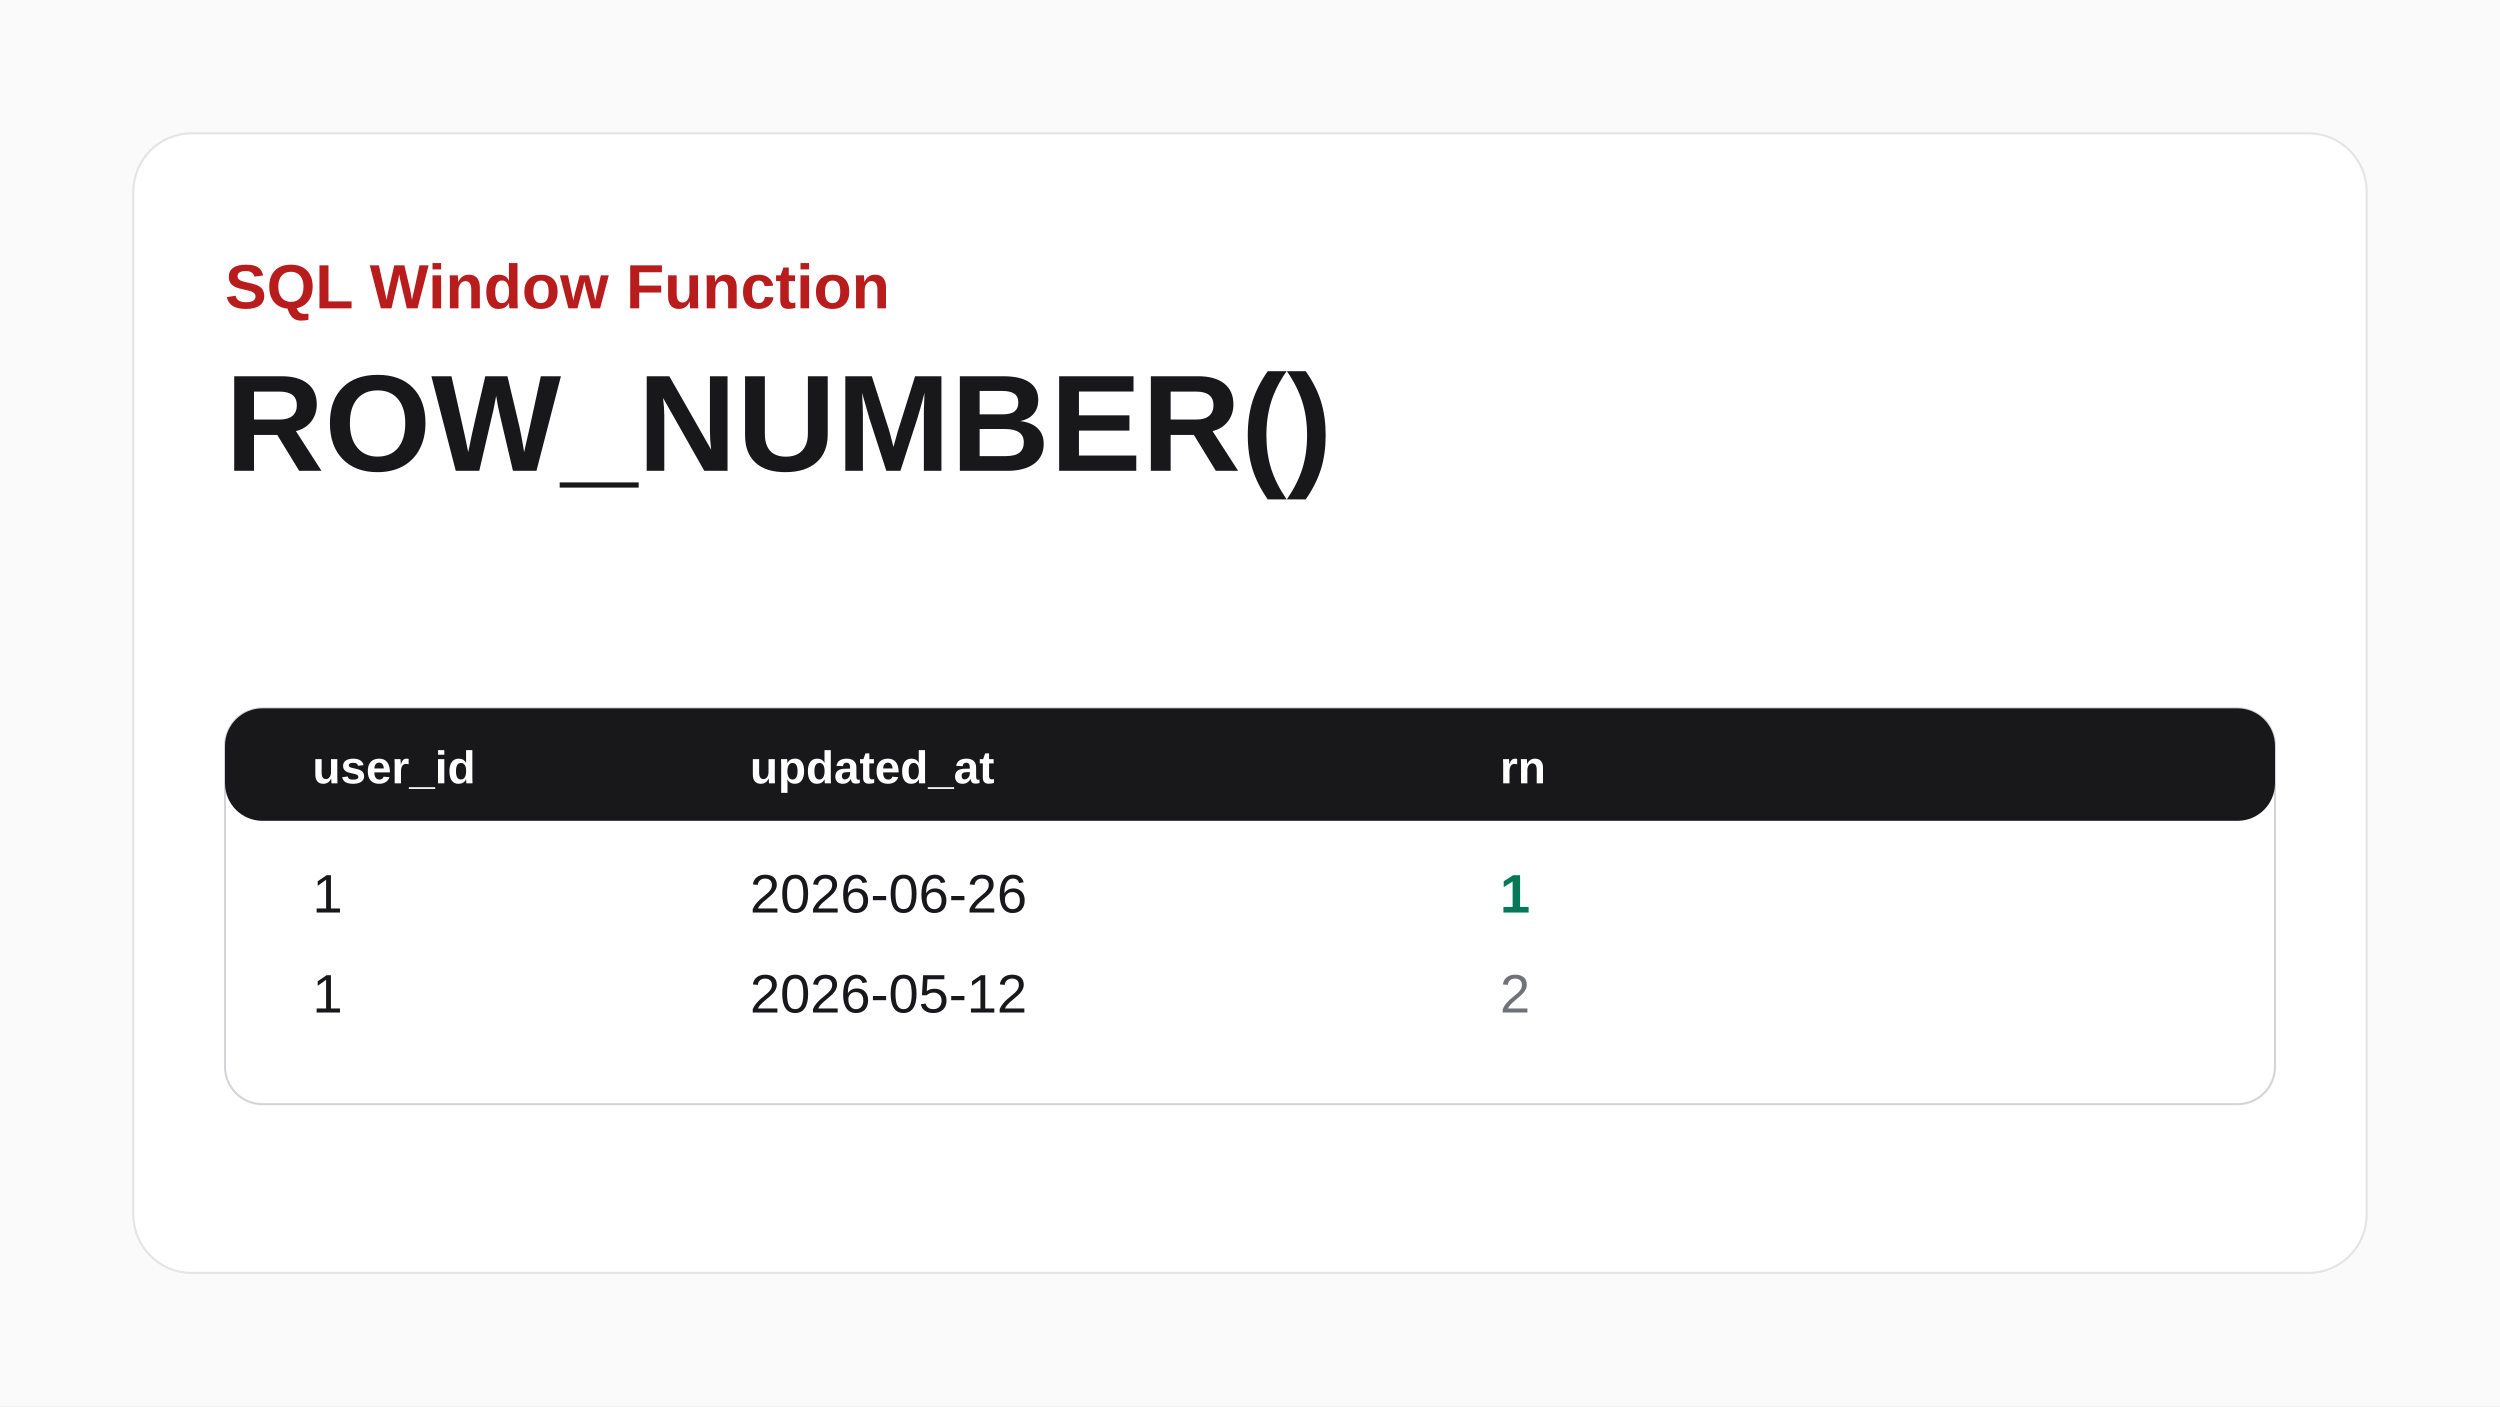
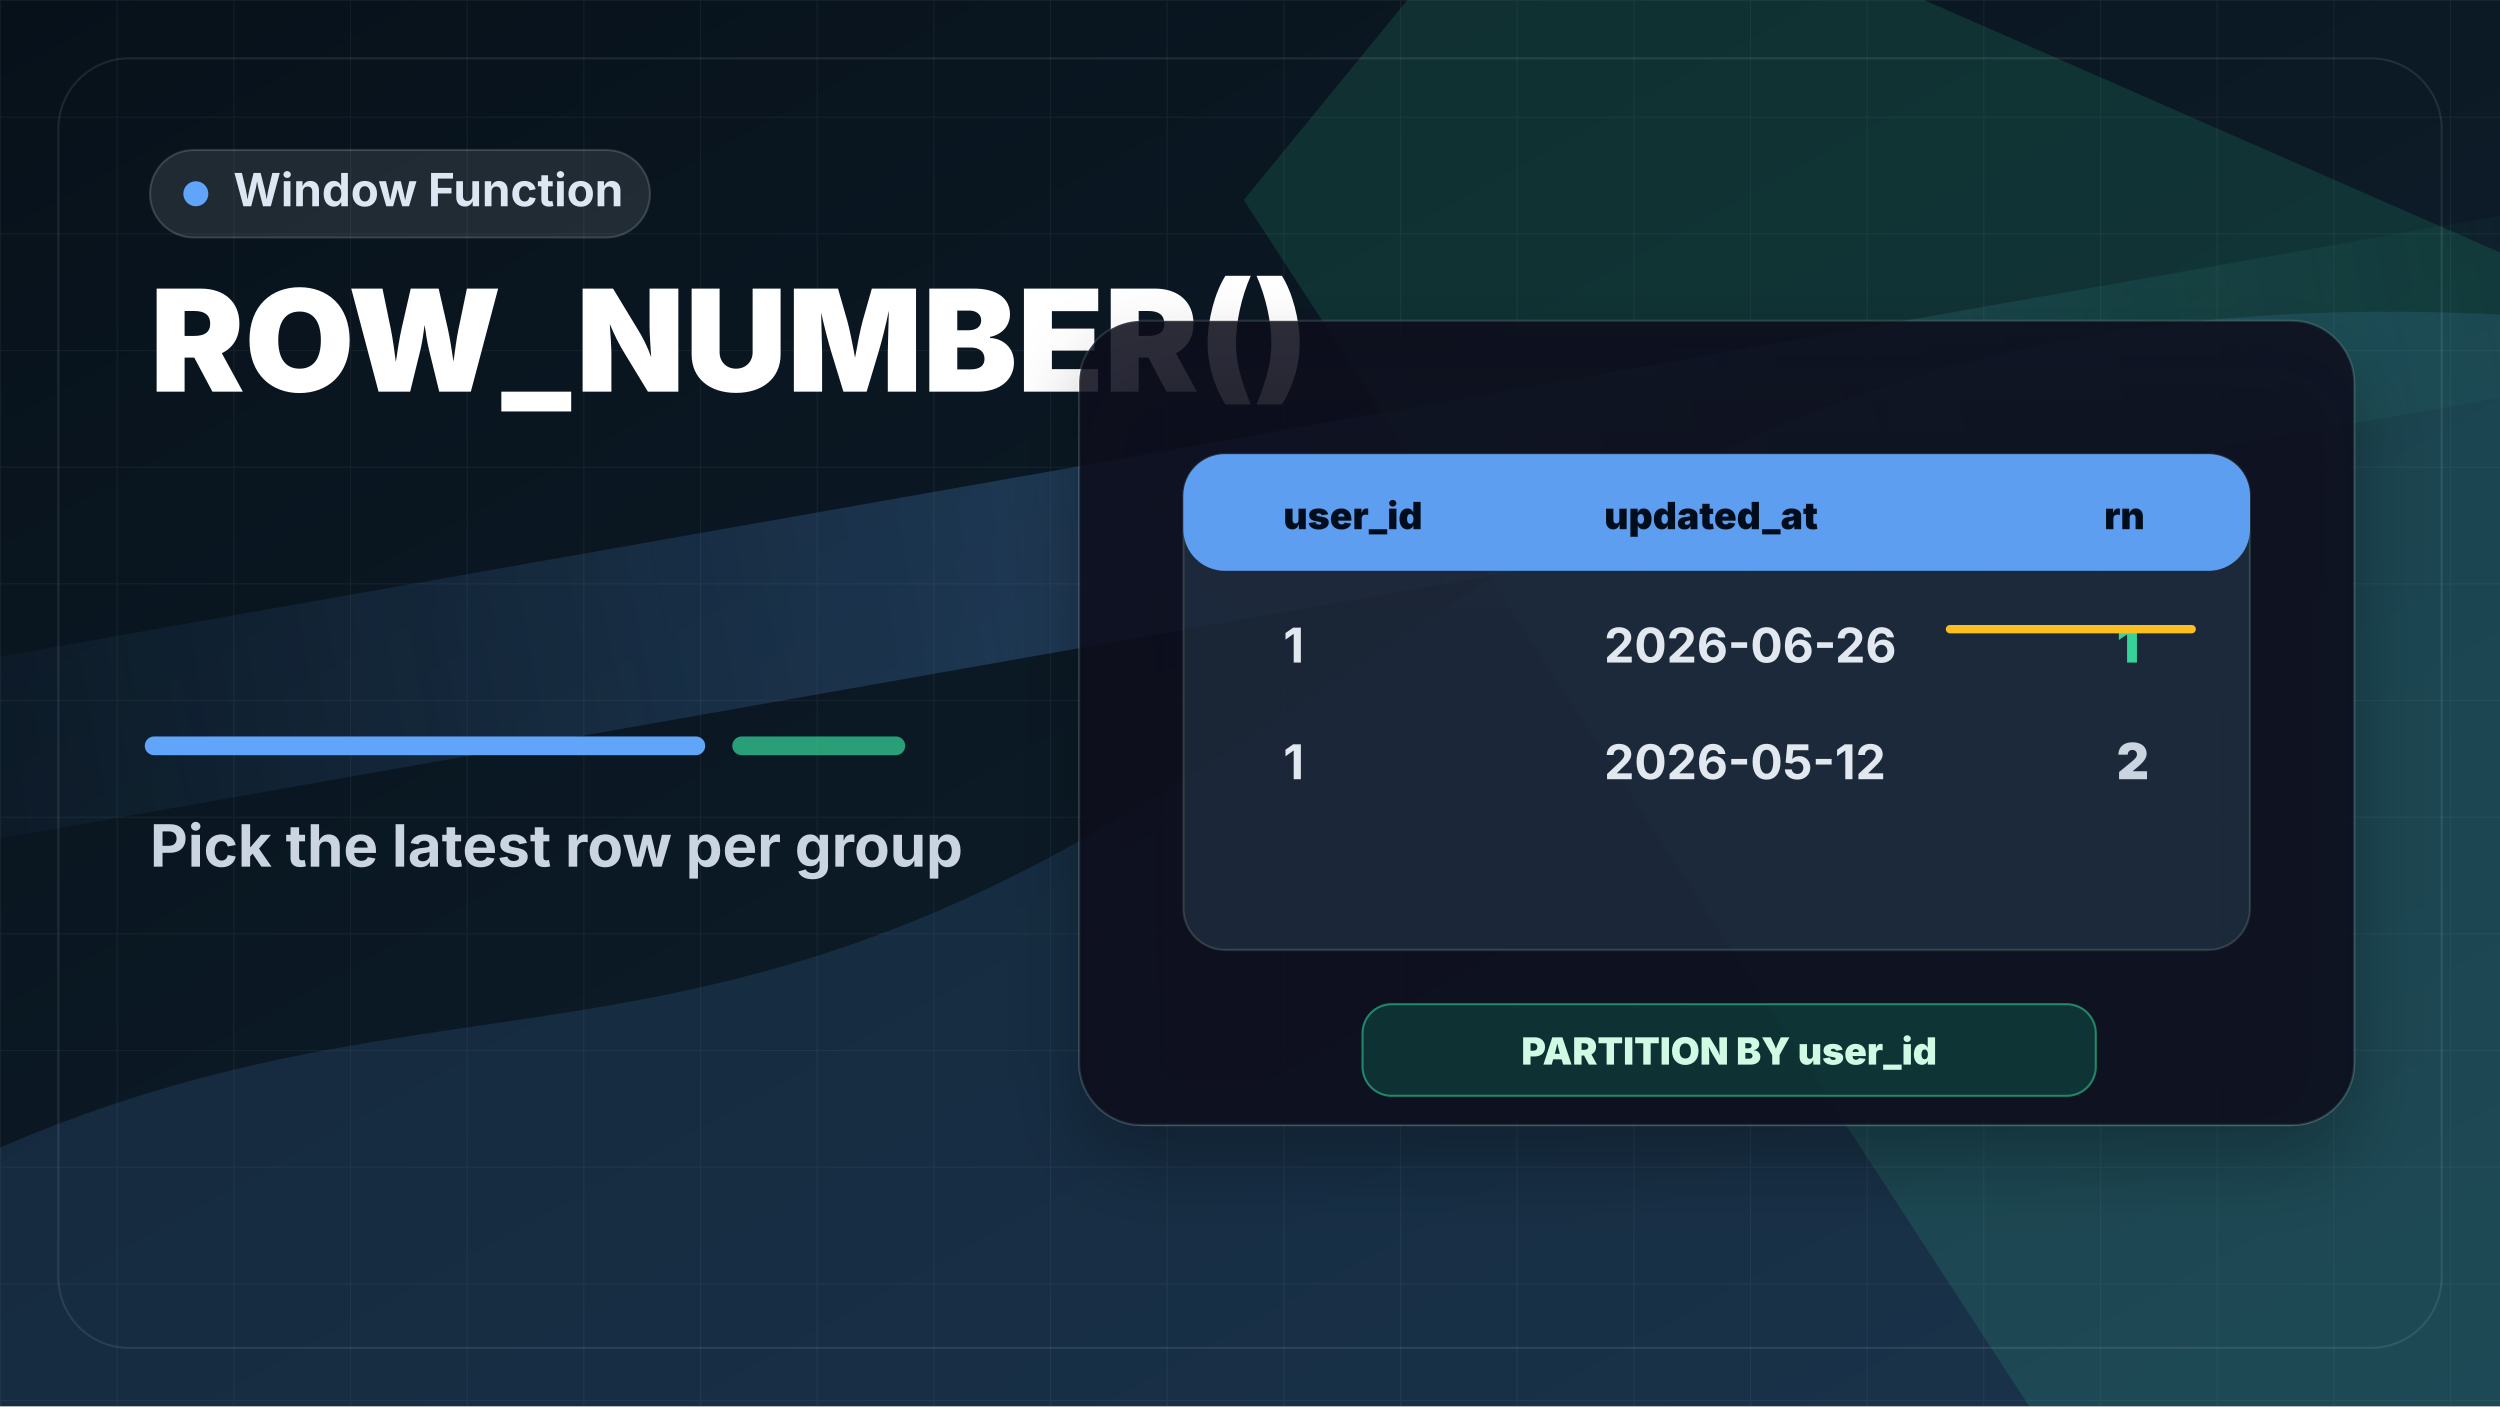
- <svg xmlns="http://www.w3.org/2000/svg" width="1200" height="675" viewBox="0 0 1200 675" fill="none">
-   <rect width="1200" height="675" fill="#FAFAFA" />
-   <rect x="64" y="64" width="1072" height="547" rx="28" fill="#FFFFFF" stroke="#E4E4E7" />
-   <text x="108" y="148" fill="#B91C1C" font-family="Arial, sans-serif" font-size="30" font-weight="700">SQL Window Function</text>
-   <text x="108" y="226" fill="#18181B" font-family="Arial, sans-serif" font-size="66" font-weight="700">ROW_NUMBER()</text>
-   <rect x="108" y="340" width="984" height="190" rx="18" fill="#FFFFFF" stroke="#D4D4D8" />
-   <rect x="108" y="340" width="984" height="54" rx="18" fill="#18181B" />
-   <text x="150" y="376" fill="#FFFFFF" font-family="Arial, sans-serif" font-size="22" font-weight="700">user_id</text>
-   <text x="360" y="376" fill="#FFFFFF" font-family="Arial, sans-serif" font-size="22" font-weight="700">updated_at</text>
-   <text x="720" y="376" fill="#FFFFFF" font-family="Arial, sans-serif" font-size="22" font-weight="700">rn</text>
-   <text x="150" y="438" fill="#18181B" font-family="Arial, sans-serif" font-size="26">1</text>
-   <text x="360" y="438" fill="#18181B" font-family="Arial, sans-serif" font-size="26">2026-06-26</text>
-   <text x="720" y="438" fill="#047857" font-family="Arial, sans-serif" font-size="26" font-weight="700">1</text>
-   <text x="150" y="486" fill="#18181B" font-family="Arial, sans-serif" font-size="26">1</text>
-   <text x="360" y="486" fill="#18181B" font-family="Arial, sans-serif" font-size="26">2026-05-12</text>
-   <text x="720" y="486" fill="#71717A" font-family="Arial, sans-serif" font-size="26">2</text>
+ <svg xmlns="http://www.w3.org/2000/svg" width="1200" height="675" viewBox="0 0 1200 675" role="img" aria-labelledby="title desc">
+   <defs>
+     <linearGradient id="bg" x1="0" x2="1" y1="0" y2="1">
+       <stop offset="0" stop-color="#07111A" />
+       <stop offset="1" stop-color="#102331" />
+     </linearGradient>
+     <linearGradient id="shine" x1="0" x2="1" y1="0" y2="0">
+       <stop offset="0" stop-color="#60A5FA" stop-opacity="0" />
+       <stop offset="0.5" stop-color="#60A5FA" stop-opacity="0.32" />
+       <stop offset="1" stop-color="#34D399" stop-opacity="0" />
+     </linearGradient>
+     <pattern id="grid" width="56" height="56" patternUnits="userSpaceOnUse">
+       <path d="M56 0H0V56" fill="none" stroke="#FFFFFF" stroke-opacity="0.07" stroke-width="1" />
+     </pattern>
+     <filter id="softShadow" x="-20%" y="-20%" width="140%" height="140%">
+       <feDropShadow dx="0" dy="18" stdDeviation="18" flood-color="#000000" flood-opacity="0.32" />
+     </filter>
+   </defs>
+   <rect width="1200" height="675" fill="url(#bg)" />
+   <rect width="1200" height="675" fill="url(#grid)" opacity="0.7" />
+   <path d="M-60 580C170 456 293 528 514 406C726 289 857 114 1264 156V735H-60Z" fill="#60A5FA" opacity="0.13" />
+   <path d="M741 -80L1268 151V675H974L597 96Z" fill="#34D399" opacity="0.14" />
+   <rect x="-120" y="210" width="1440" height="86" transform="rotate(-10 600 253)" fill="url(#shine)" opacity="0.8" />
+   <rect x="28" y="28" width="1144" height="619" rx="34" fill="none" stroke="#FFFFFF" stroke-opacity="0.09" />
+   <g font-family="Inter, ui-sans-serif, system-ui, -apple-system, BlinkMacSystemFont, Arial, sans-serif">
+     <rect x="72" y="72" width="240" height="42" rx="21" fill="#FFFFFF" fill-opacity="0.10" stroke="#FFFFFF" stroke-opacity="0.16" />
+     <circle cx="94" cy="93" r="6" fill="#60A5FA" />
+     <text x="112" y="99" fill="#DDE6F3" font-family="Inter, ui-sans-serif, system-ui, -apple-system, BlinkMacSystemFont, Arial, sans-serif" font-size="22" font-weight="750" text-anchor="start">Window Function</text>
+     <text x="72" y="188" fill="#FFFFFF" font-family="Inter, ui-sans-serif, system-ui, -apple-system, BlinkMacSystemFont, Arial, sans-serif" font-size="68" font-weight="850" text-anchor="start">ROW_NUMBER()</text>
+     <path d="M74 358H334" stroke="#60A5FA" stroke-width="9" stroke-linecap="round" />
+     <path d="M356 358H430" stroke="#34D399" stroke-width="9" stroke-linecap="round" opacity="0.72" />
+     <text x="72" y="416" fill="#CBD5E1" font-family="Inter, ui-sans-serif, system-ui, -apple-system, BlinkMacSystemFont, Arial, sans-serif" font-size="28" font-weight="650" text-anchor="start">Pick the latest row per group</text>
+   </g>
+   <g font-family="Inter, ui-sans-serif, system-ui, -apple-system, BlinkMacSystemFont, Arial, sans-serif" filter="url(#softShadow)">
+     <rect x="518" y="154" width="612" height="386" rx="30" fill="#07111E" fill-opacity="0.86" stroke="#FFFFFF" stroke-opacity="0.12" />
+     <rect x="568" y="218" width="512" height="238" rx="20" fill="#FFFFFF" fill-opacity="0.10" stroke="#FFFFFF" stroke-opacity="0.12" />
+     <rect x="568" y="218" width="512" height="56" rx="20" fill="#60A5FA" fill-opacity="0.95" />
+     <text x="616" y="254" fill="#06111F" font-family="Inter, ui-sans-serif, system-ui, -apple-system, BlinkMacSystemFont, Arial, sans-serif" font-size="18" font-weight="850" text-anchor="start">user_id</text>
+     <text x="770" y="254" fill="#06111F" font-family="Inter, ui-sans-serif, system-ui, -apple-system, BlinkMacSystemFont, Arial, sans-serif" font-size="18" font-weight="850" text-anchor="start">updated_at</text>
+     <text x="1010" y="254" fill="#06111F" font-family="Inter, ui-sans-serif, system-ui, -apple-system, BlinkMacSystemFont, Arial, sans-serif" font-size="18" font-weight="850" text-anchor="start">rn</text>
+     <text x="616" y="318" fill="#E2E8F0" font-family="Inter, ui-sans-serif, system-ui, -apple-system, BlinkMacSystemFont, Arial, sans-serif" font-size="23" font-weight="750" text-anchor="start">1</text>
+     <text x="770" y="318" fill="#E2E8F0" font-family="Inter, ui-sans-serif, system-ui, -apple-system, BlinkMacSystemFont, Arial, sans-serif" font-size="23" font-weight="750" text-anchor="start">2026-06-26</text>
+     <text x="1016" y="318" fill="#34D399" font-family="Inter, ui-sans-serif, system-ui, -apple-system, BlinkMacSystemFont, Arial, sans-serif" font-size="24" font-weight="900" text-anchor="start">1</text>
+     <text x="616" y="374" fill="#E2E8F0" font-family="Inter, ui-sans-serif, system-ui, -apple-system, BlinkMacSystemFont, Arial, sans-serif" font-size="23" font-weight="750" text-anchor="start">1</text>
+     <text x="770" y="374" fill="#E2E8F0" font-family="Inter, ui-sans-serif, system-ui, -apple-system, BlinkMacSystemFont, Arial, sans-serif" font-size="23" font-weight="750" text-anchor="start">2026-05-12</text>
+     <text x="1016" y="374" fill="#CBD5E1" font-family="Inter, ui-sans-serif, system-ui, -apple-system, BlinkMacSystemFont, Arial, sans-serif" font-size="24" font-weight="900" text-anchor="start">2</text>
+     <path d="M936 302H1052" stroke="#FBBF24" stroke-width="4" stroke-linecap="round" />
+     <rect x="654" y="482" width="352" height="44" rx="14" fill="#34D399" fill-opacity="0.16" stroke="#34D399" stroke-opacity="0.55" />
+     <text x="830" y="511" fill="#D1FAE5" font-family="Inter, ui-sans-serif, system-ui, -apple-system, BlinkMacSystemFont, Arial, sans-serif" font-size="18" font-weight="850" text-anchor="middle">PARTITION BY user_id</text>
+   </g>
</svg>
